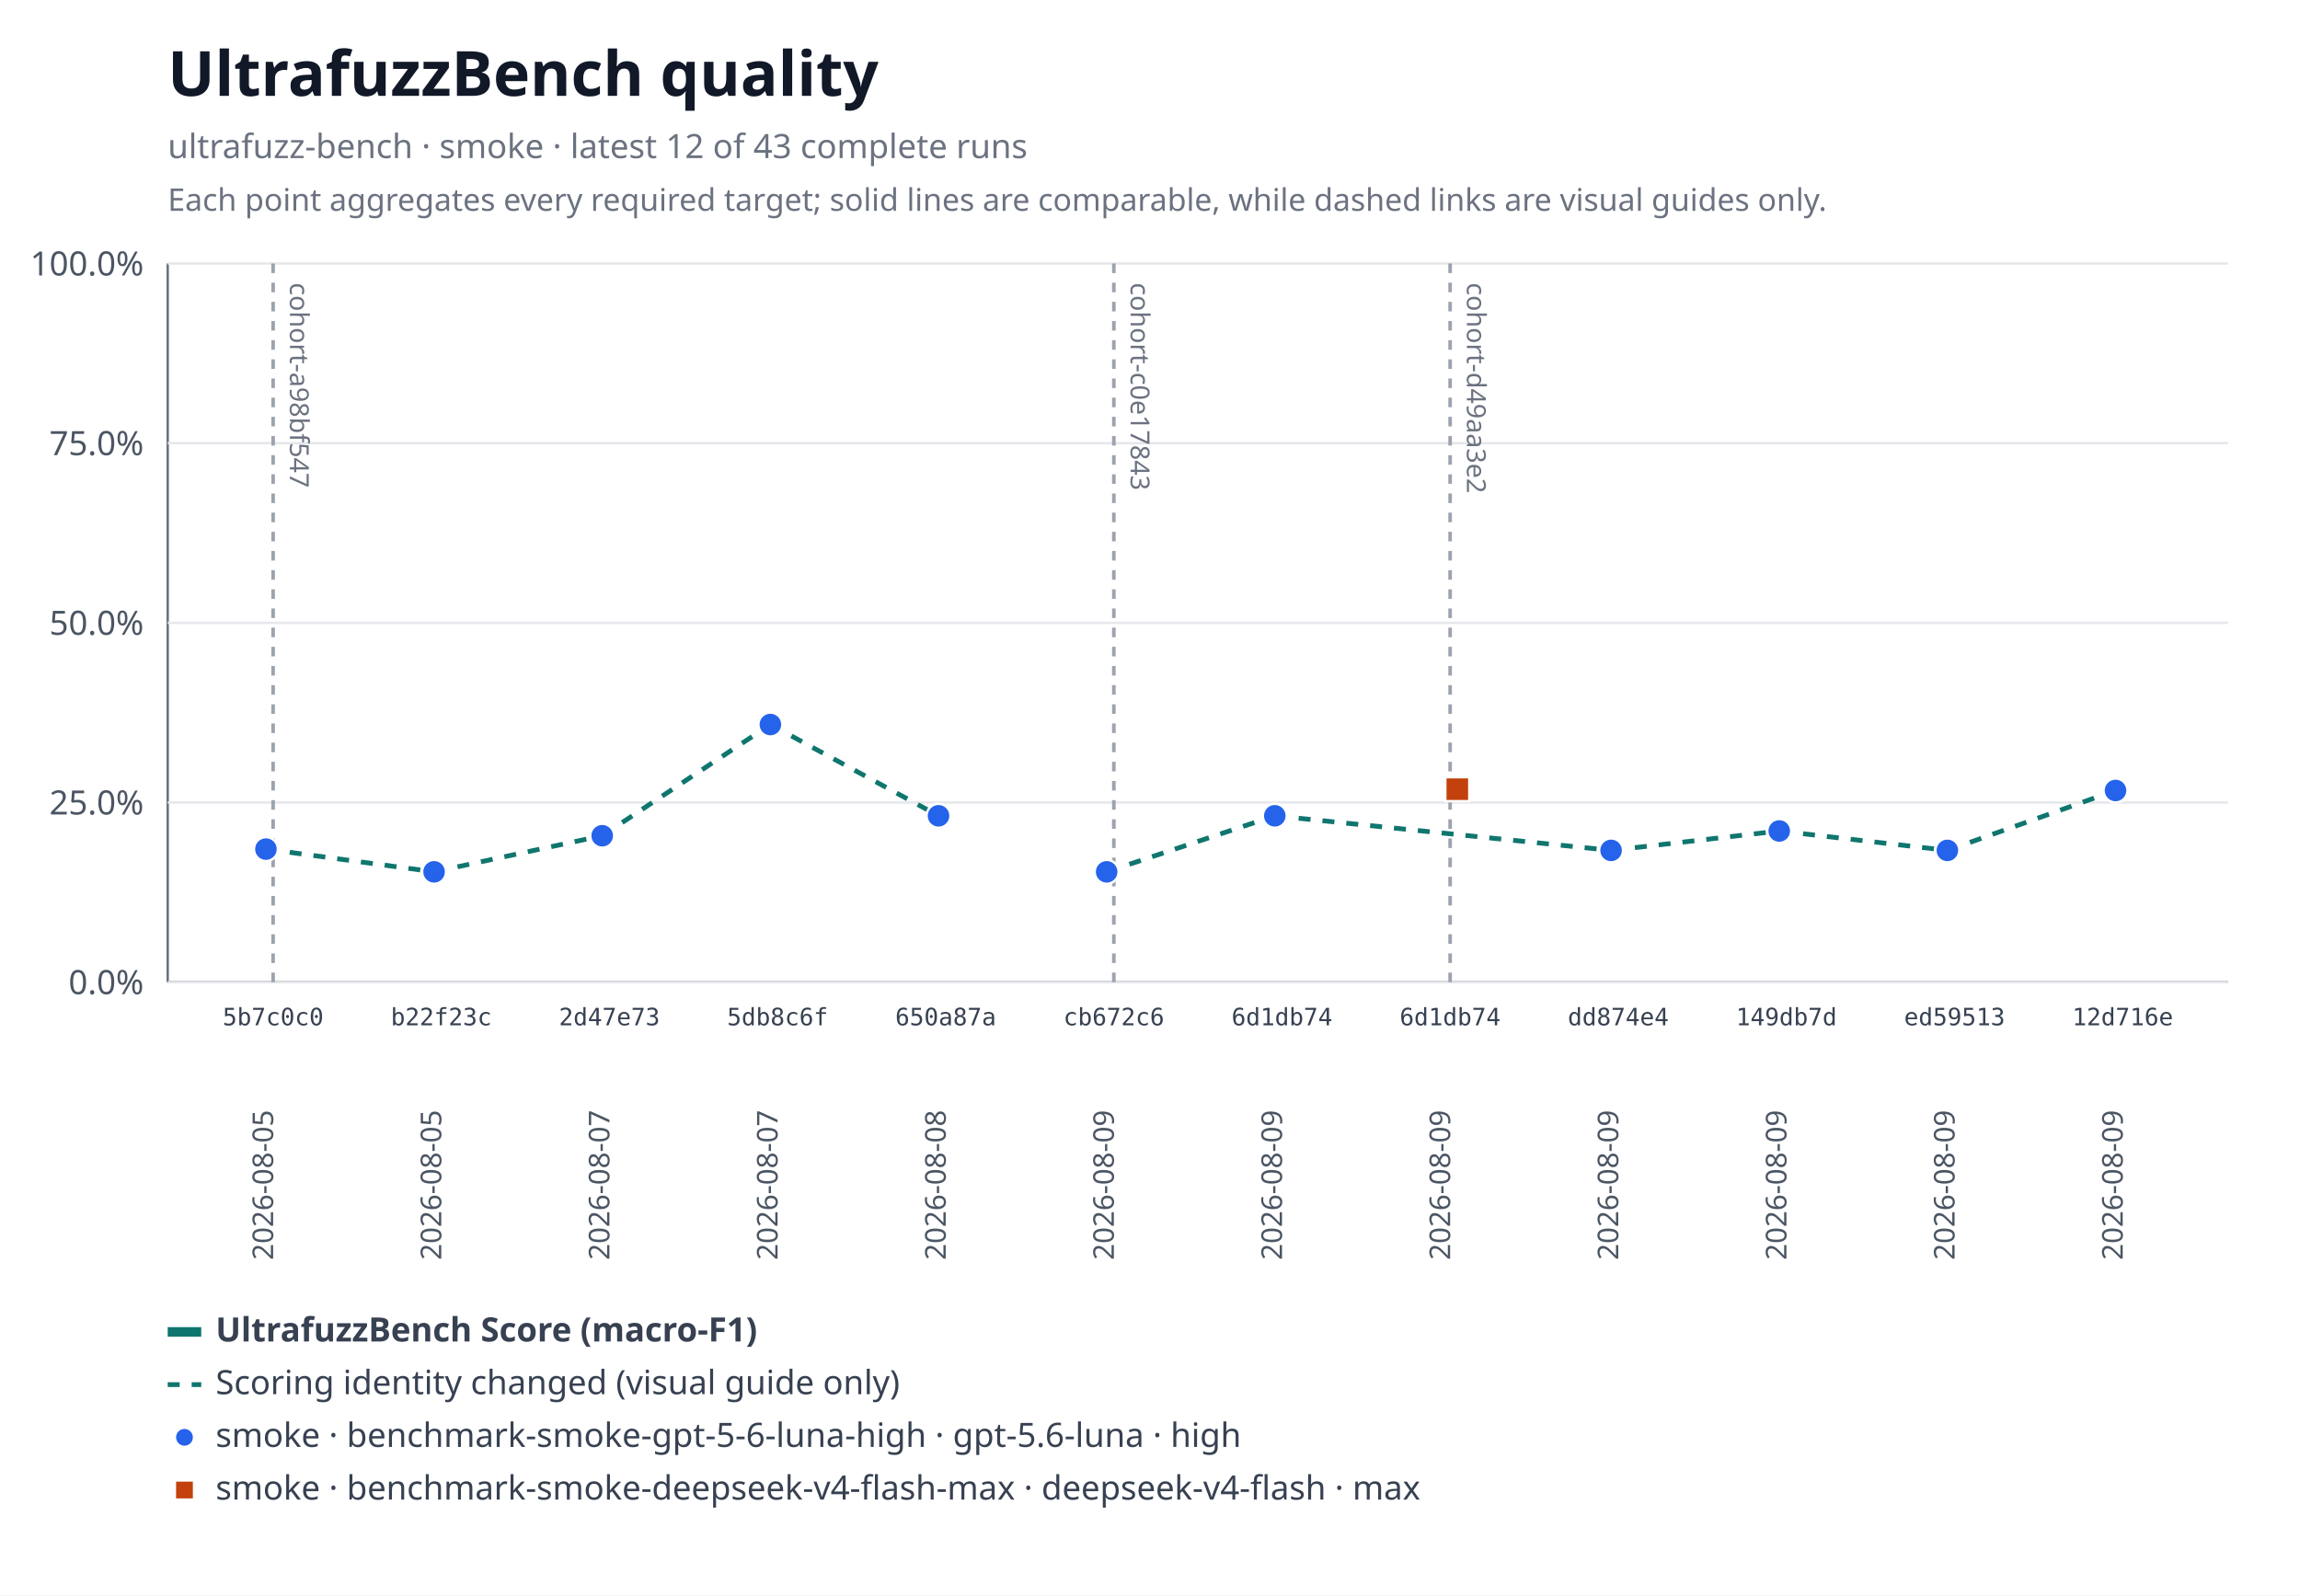
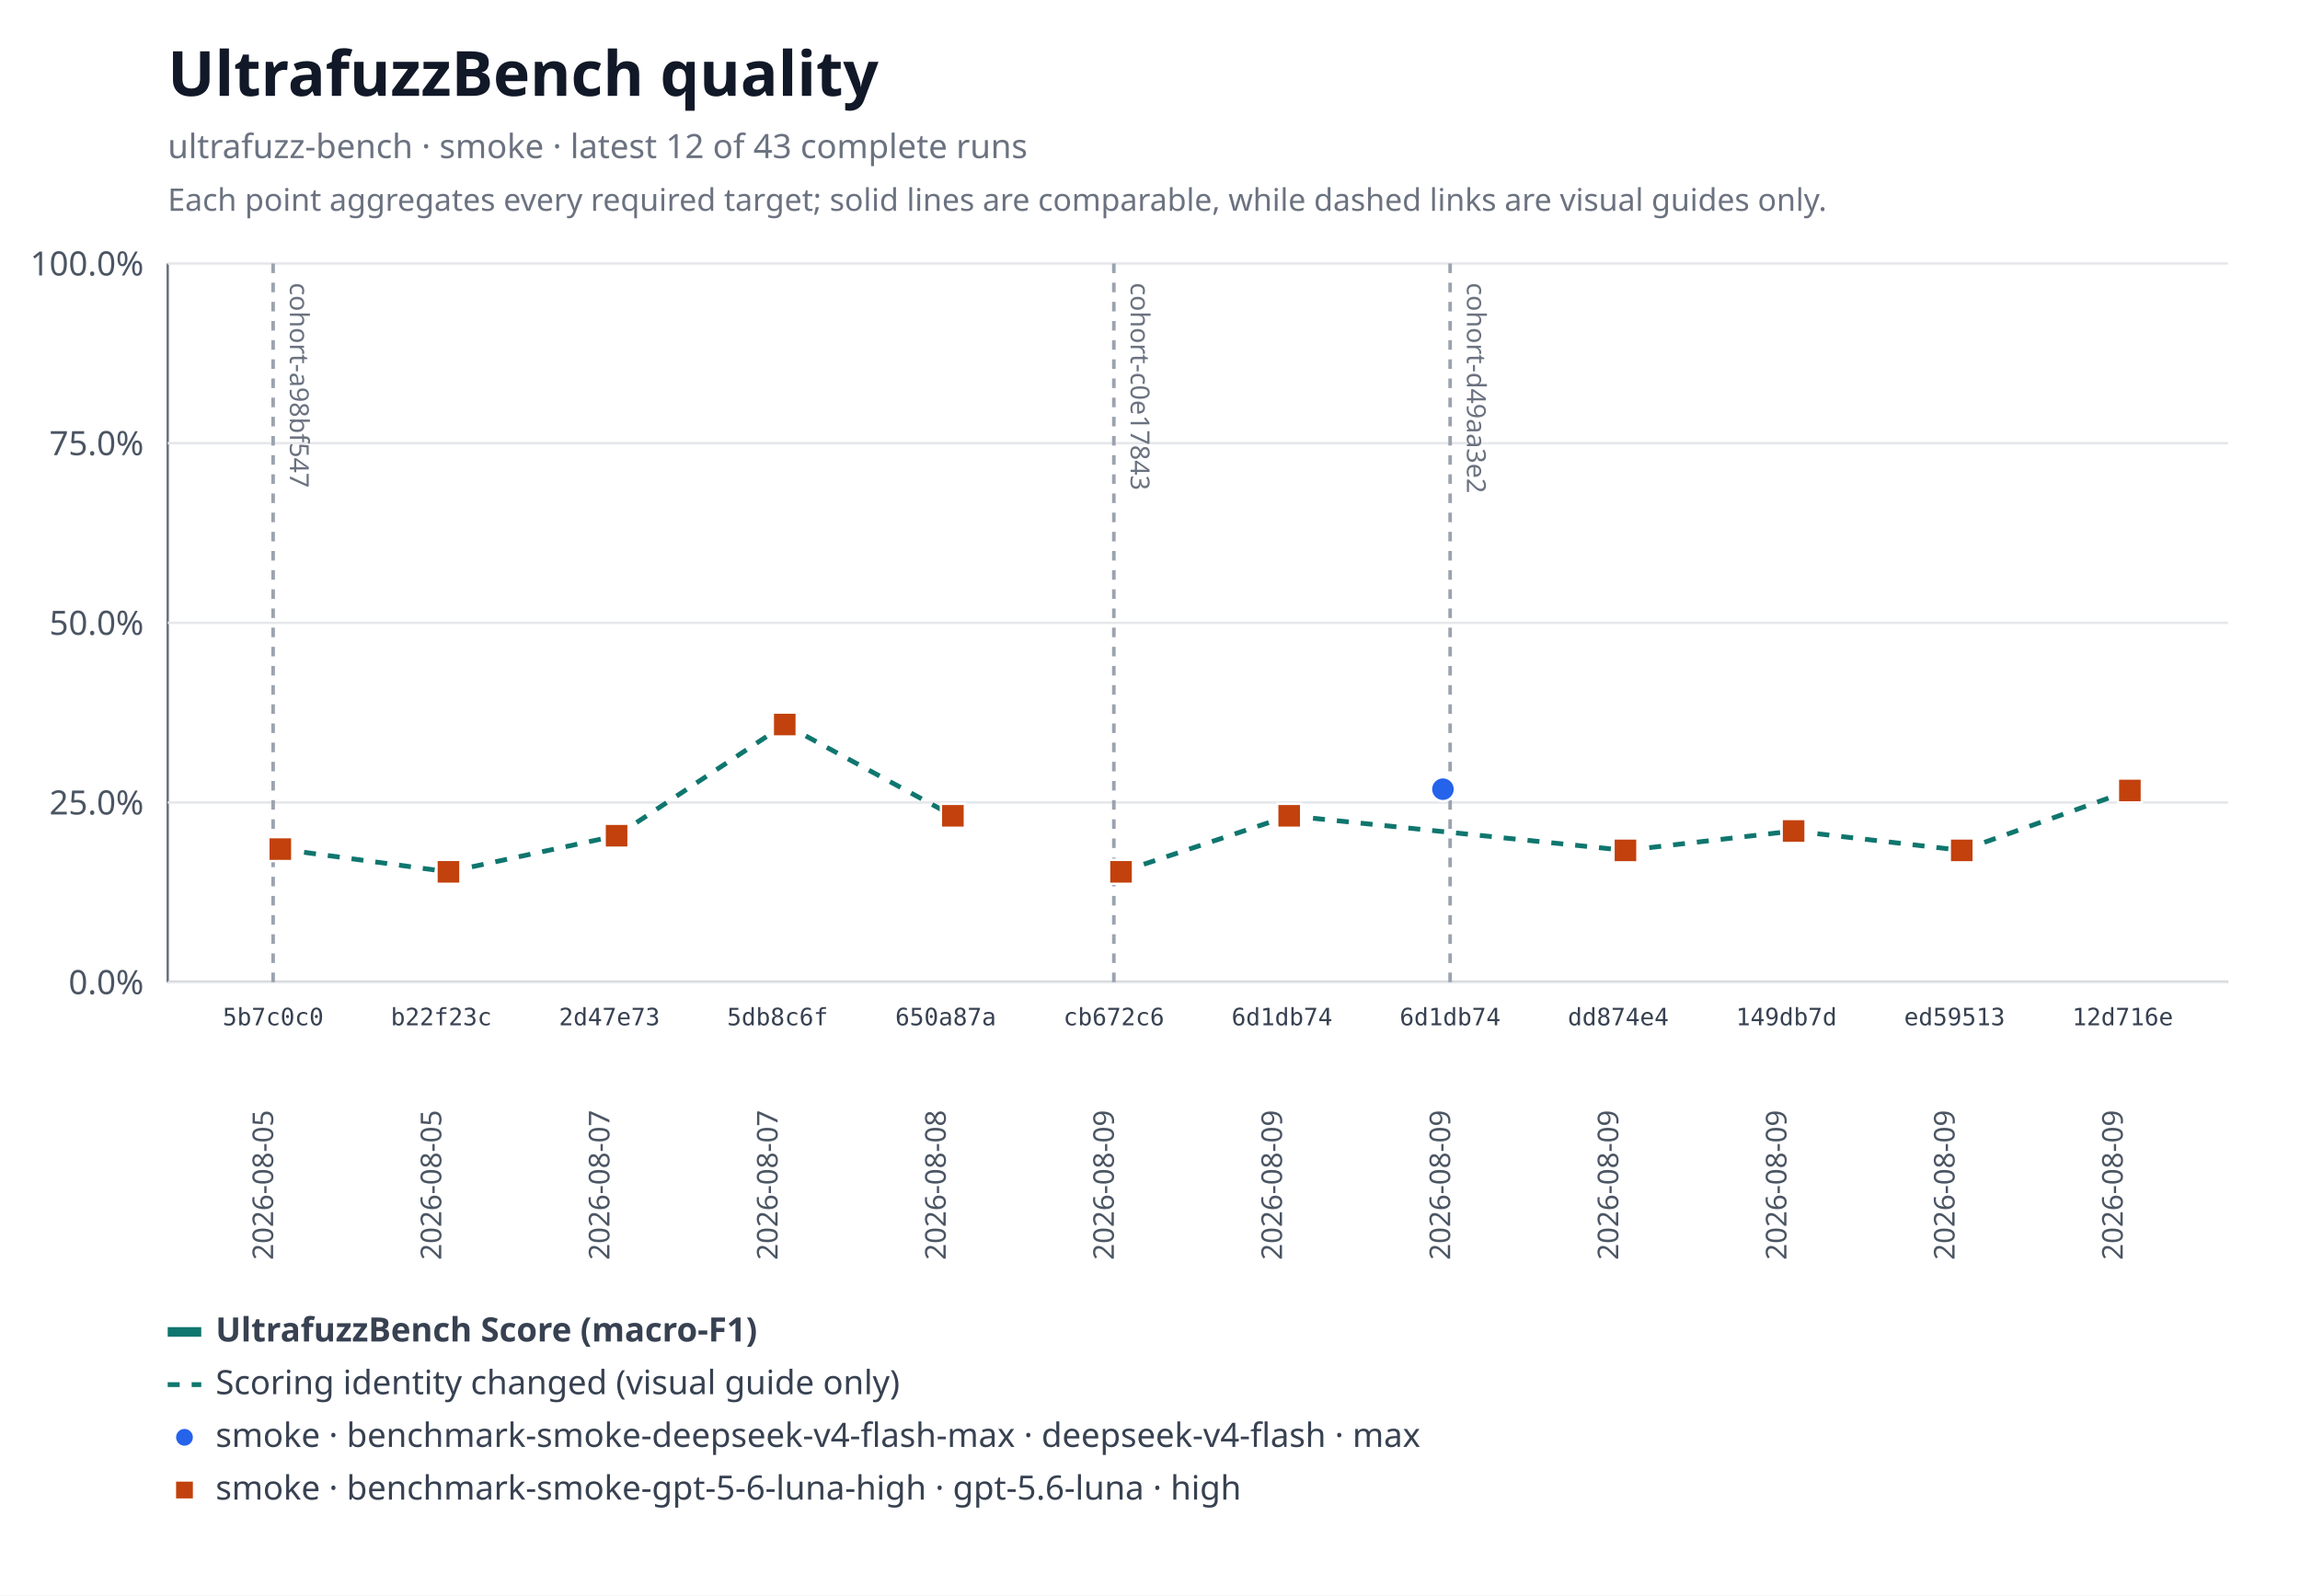
<svg xmlns="http://www.w3.org/2000/svg" xmlns:xlink="http://www.w3.org/1999/xlink" width="960" height="666" viewBox="0 0 960 666" role="img" aria-labelledby="title desc">
  <rect width="960" height="666" fill="#ffffff" />
  <text x="70" y="40" font-family="system-ui, sans-serif" font-size="26" font-weight="600" fill="#111827">UltrafuzzBench quality</text>
  <text x="70" y="66" font-family="system-ui, sans-serif" font-size="14" fill="#6b7280">ultrafuzz-bench · smoke · latest 12 of 43 complete runs</text>
  <text x="70" y="88" font-family="system-ui, sans-serif" font-size="13" fill="#6b7280">Each point aggregates every required target; solid lines are comparable, while dashed links are visual guides only.</text>
  <line x1="70" y1="110" x2="70" y2="410" stroke="#6b7280" />
  <line x1="70" y1="410" x2="930" y2="410" stroke="#6b7280" />
  <line x1="70" y1="410" x2="930" y2="410" stroke="#e5e7eb" />
  <text x="60" y="415" text-anchor="end" font-family="system-ui, sans-serif" font-size="14" fill="#4b5563">0.0%</text>
  <line x1="70" y1="335" x2="930" y2="335" stroke="#e5e7eb" />
  <text x="60" y="340" text-anchor="end" font-family="system-ui, sans-serif" font-size="14" fill="#4b5563">25.0%</text>
  <line x1="70" y1="260" x2="930" y2="260" stroke="#e5e7eb" />
  <text x="60" y="265" text-anchor="end" font-family="system-ui, sans-serif" font-size="14" fill="#4b5563">50.0%</text>
  <line x1="70" y1="185" x2="930" y2="185" stroke="#e5e7eb" />
  <text x="60" y="190" text-anchor="end" font-family="system-ui, sans-serif" font-size="14" fill="#4b5563">75.0%</text>
  <line x1="70" y1="110" x2="930" y2="110" stroke="#e5e7eb" />
  <text x="60" y="115" text-anchor="end" font-family="system-ui, sans-serif" font-size="14" fill="#4b5563">100.0%</text>
  <g data-lineage-marker="cohort-a98bf547">
    <line x1="114" y1="110" x2="114" y2="410" stroke="#9ca3af" stroke-width="1.5" stroke-dasharray="4 4" />
    <text transform="translate(121,118) rotate(90)" text-anchor="start" font-family="system-ui, sans-serif" font-size="11" fill="#6b7280">cohort-a98bf547</text>
  </g>
  <g data-lineage-marker="cohort-c0e17843">
    <line x1="464.91" y1="110" x2="464.91" y2="410" stroke="#9ca3af" stroke-width="1.5" stroke-dasharray="4 4" />
    <text transform="translate(471.91,118) rotate(90)" text-anchor="start" font-family="system-ui, sans-serif" font-size="11" fill="#6b7280">cohort-c0e17843</text>
  </g>
  <g data-lineage-marker="cohort-d49aa3e2">
    <line x1="605.27" y1="110" x2="605.27" y2="410" stroke="#9ca3af" stroke-width="1.5" stroke-dasharray="4 4" />
    <text transform="translate(612.27,118) rotate(90)" text-anchor="start" font-family="system-ui, sans-serif" font-size="11" fill="#6b7280">cohort-d49aa3e2</text>
  </g>
-   <line data-metric="f1" data-profile="benchmark-smoke-gpt-5-6-luna-high" data-continuity="scoring-change" x1="111" y1="354.45" x2="181.18" y2="363.94" stroke="#0f766e" stroke-width="2" stroke-dasharray="5 5" />
-   <line data-metric="f1" data-profile="benchmark-smoke-gpt-5-6-luna-high" data-continuity="scoring-change" x1="181.18" y1="363.94" x2="251.36" y2="348.87" stroke="#0f766e" stroke-width="2" stroke-dasharray="5 5" />
-   <line data-metric="f1" data-profile="benchmark-smoke-gpt-5-6-luna-high" data-continuity="scoring-change" x1="251.36" y1="348.87" x2="321.55" y2="302.45" stroke="#0f766e" stroke-width="2" stroke-dasharray="5 5" />
-   <line data-metric="f1" data-profile="benchmark-smoke-gpt-5-6-luna-high" data-continuity="scoring-change" x1="321.55" y1="302.45" x2="391.73" y2="340.55" stroke="#0f766e" stroke-width="2" stroke-dasharray="5 5" />
-   <line data-metric="f1" data-profile="benchmark-smoke-gpt-5-6-luna-high" data-continuity="scoring-change" x1="461.91" y1="363.94" x2="532.09" y2="340.55" stroke="#0f766e" stroke-width="2" stroke-dasharray="5 5" />
-   <line data-metric="f1" data-profile="benchmark-smoke-gpt-5-6-luna-high" data-continuity="scoring-change" x1="532.09" y1="340.55" x2="672.45" y2="354.99" stroke="#0f766e" stroke-width="2" stroke-dasharray="5 5" />
-   <line data-metric="f1" data-profile="benchmark-smoke-gpt-5-6-luna-high" data-continuity="scoring-change" x1="672.45" y1="354.99" x2="742.64" y2="346.89" stroke="#0f766e" stroke-width="2" stroke-dasharray="5 5" />
-   <line data-metric="f1" data-profile="benchmark-smoke-gpt-5-6-luna-high" data-continuity="scoring-change" x1="742.64" y1="346.89" x2="812.82" y2="354.99" stroke="#0f766e" stroke-width="2" stroke-dasharray="5 5" />
-   <line data-metric="f1" data-profile="benchmark-smoke-gpt-5-6-luna-high" data-continuity="scoring-change" x1="812.82" y1="354.99" x2="883" y2="329.98" stroke="#0f766e" stroke-width="2" stroke-dasharray="5 5" />
+   <a href="https://github.com/monad-developers/ultrafuzz/commit/6d1db74df734ad9503069c86c6eea51eff51d569" xlink:href="https://github.com/monad-developers/ultrafuzz/commit/6d1db74df734ad9503069c86c6eea51eff51d569">
+     <circle data-metric="f1" data-profile="benchmark-smoke-deepseek-v4-flash-max" fill="#2563eb" stroke="#ffffff" stroke-width="1" cx="602.27" cy="329.44" r="5" />
+   </a>
+   <line data-metric="f1" data-profile="benchmark-smoke-gpt-5-6-luna-high" data-continuity="scoring-change" x1="117" y1="354.45" x2="187.18" y2="363.94" stroke="#0f766e" stroke-width="2" stroke-dasharray="5 5" />
+   <line data-metric="f1" data-profile="benchmark-smoke-gpt-5-6-luna-high" data-continuity="scoring-change" x1="187.18" y1="363.94" x2="257.36" y2="348.87" stroke="#0f766e" stroke-width="2" stroke-dasharray="5 5" />
+   <line data-metric="f1" data-profile="benchmark-smoke-gpt-5-6-luna-high" data-continuity="scoring-change" x1="257.36" y1="348.87" x2="327.55" y2="302.45" stroke="#0f766e" stroke-width="2" stroke-dasharray="5 5" />
+   <line data-metric="f1" data-profile="benchmark-smoke-gpt-5-6-luna-high" data-continuity="scoring-change" x1="327.55" y1="302.45" x2="397.73" y2="340.55" stroke="#0f766e" stroke-width="2" stroke-dasharray="5 5" />
+   <line data-metric="f1" data-profile="benchmark-smoke-gpt-5-6-luna-high" data-continuity="scoring-change" x1="467.91" y1="363.94" x2="538.09" y2="340.55" stroke="#0f766e" stroke-width="2" stroke-dasharray="5 5" />
+   <line data-metric="f1" data-profile="benchmark-smoke-gpt-5-6-luna-high" data-continuity="scoring-change" x1="538.09" y1="340.55" x2="678.45" y2="354.99" stroke="#0f766e" stroke-width="2" stroke-dasharray="5 5" />
+   <line data-metric="f1" data-profile="benchmark-smoke-gpt-5-6-luna-high" data-continuity="scoring-change" x1="678.45" y1="354.99" x2="748.64" y2="346.89" stroke="#0f766e" stroke-width="2" stroke-dasharray="5 5" />
+   <line data-metric="f1" data-profile="benchmark-smoke-gpt-5-6-luna-high" data-continuity="scoring-change" x1="748.64" y1="346.89" x2="818.82" y2="354.99" stroke="#0f766e" stroke-width="2" stroke-dasharray="5 5" />
+   <line data-metric="f1" data-profile="benchmark-smoke-gpt-5-6-luna-high" data-continuity="scoring-change" x1="818.82" y1="354.99" x2="889" y2="329.98" stroke="#0f766e" stroke-width="2" stroke-dasharray="5 5" />
  <a href="https://github.com/monad-developers/ultrafuzz/commit/5b7c0c0d13461dd479952f772d71fa3657874a7e" xlink:href="https://github.com/monad-developers/ultrafuzz/commit/5b7c0c0d13461dd479952f772d71fa3657874a7e">
-     <circle data-metric="f1" data-profile="benchmark-smoke-gpt-5-6-luna-high" fill="#2563eb" stroke="#ffffff" stroke-width="1" cx="111" cy="354.45" r="5" />
+     <rect data-metric="f1" data-profile="benchmark-smoke-gpt-5-6-luna-high" fill="#c2410c" stroke="#ffffff" stroke-width="1" x="112" y="349.45" width="10" height="10" />
  </a>
  <a href="https://github.com/monad-developers/ultrafuzz/commit/b22f23c6a6787014f7ac35d6c7dbcc4101482c5f" xlink:href="https://github.com/monad-developers/ultrafuzz/commit/b22f23c6a6787014f7ac35d6c7dbcc4101482c5f">
-     <circle data-metric="f1" data-profile="benchmark-smoke-gpt-5-6-luna-high" fill="#2563eb" stroke="#ffffff" stroke-width="1" cx="181.18" cy="363.94" r="5" />
+     <rect data-metric="f1" data-profile="benchmark-smoke-gpt-5-6-luna-high" fill="#c2410c" stroke="#ffffff" stroke-width="1" x="182.18" y="358.94" width="10" height="10" />
  </a>
  <a href="https://github.com/monad-developers/ultrafuzz/commit/2d47e73d15bf74184d8672ae39799ff4cff018fd" xlink:href="https://github.com/monad-developers/ultrafuzz/commit/2d47e73d15bf74184d8672ae39799ff4cff018fd">
-     <circle data-metric="f1" data-profile="benchmark-smoke-gpt-5-6-luna-high" fill="#2563eb" stroke="#ffffff" stroke-width="1" cx="251.36" cy="348.87" r="5" />
+     <rect data-metric="f1" data-profile="benchmark-smoke-gpt-5-6-luna-high" fill="#c2410c" stroke="#ffffff" stroke-width="1" x="252.36" y="343.87" width="10" height="10" />
  </a>
  <a href="https://github.com/monad-developers/ultrafuzz/commit/5db8c6febeaddeb012d60f34c96b28009fda1ff9" xlink:href="https://github.com/monad-developers/ultrafuzz/commit/5db8c6febeaddeb012d60f34c96b28009fda1ff9">
-     <circle data-metric="f1" data-profile="benchmark-smoke-gpt-5-6-luna-high" fill="#2563eb" stroke="#ffffff" stroke-width="1" cx="321.55" cy="302.45" r="5" />
+     <rect data-metric="f1" data-profile="benchmark-smoke-gpt-5-6-luna-high" fill="#c2410c" stroke="#ffffff" stroke-width="1" x="322.55" y="297.45" width="10" height="10" />
  </a>
  <a href="https://github.com/monad-developers/ultrafuzz/commit/650a87aac8cf0d02d1ad698de39e8b30e39c94d4" xlink:href="https://github.com/monad-developers/ultrafuzz/commit/650a87aac8cf0d02d1ad698de39e8b30e39c94d4">
-     <circle data-metric="f1" data-profile="benchmark-smoke-gpt-5-6-luna-high" fill="#2563eb" stroke="#ffffff" stroke-width="1" cx="391.73" cy="340.55" r="5" />
+     <rect data-metric="f1" data-profile="benchmark-smoke-gpt-5-6-luna-high" fill="#c2410c" stroke="#ffffff" stroke-width="1" x="392.73" y="335.55" width="10" height="10" />
  </a>
  <a href="https://github.com/monad-developers/ultrafuzz/commit/cb672c67bbe1255a0c96dc2e89653e7422f2246b" xlink:href="https://github.com/monad-developers/ultrafuzz/commit/cb672c67bbe1255a0c96dc2e89653e7422f2246b">
-     <circle data-metric="f1" data-profile="benchmark-smoke-gpt-5-6-luna-high" fill="#2563eb" stroke="#ffffff" stroke-width="1" cx="461.91" cy="363.94" r="5" />
+     <rect data-metric="f1" data-profile="benchmark-smoke-gpt-5-6-luna-high" fill="#c2410c" stroke="#ffffff" stroke-width="1" x="462.91" y="358.94" width="10" height="10" />
  </a>
  <a href="https://github.com/monad-developers/ultrafuzz/commit/6d1db74df734ad9503069c86c6eea51eff51d569" xlink:href="https://github.com/monad-developers/ultrafuzz/commit/6d1db74df734ad9503069c86c6eea51eff51d569">
-     <circle data-metric="f1" data-profile="benchmark-smoke-gpt-5-6-luna-high" fill="#2563eb" stroke="#ffffff" stroke-width="1" cx="532.09" cy="340.55" r="5" />
+     <rect data-metric="f1" data-profile="benchmark-smoke-gpt-5-6-luna-high" fill="#c2410c" stroke="#ffffff" stroke-width="1" x="533.09" y="335.55" width="10" height="10" />
  </a>
  <a href="https://github.com/monad-developers/ultrafuzz/commit/dd874e457a279f9d3bb294c5dd34ce2c3bf920af" xlink:href="https://github.com/monad-developers/ultrafuzz/commit/dd874e457a279f9d3bb294c5dd34ce2c3bf920af">
-     <circle data-metric="f1" data-profile="benchmark-smoke-gpt-5-6-luna-high" fill="#2563eb" stroke="#ffffff" stroke-width="1" cx="672.45" cy="354.99" r="5" />
+     <rect data-metric="f1" data-profile="benchmark-smoke-gpt-5-6-luna-high" fill="#c2410c" stroke="#ffffff" stroke-width="1" x="673.45" y="349.99" width="10" height="10" />
  </a>
  <a href="https://github.com/monad-developers/ultrafuzz/commit/149db7d63ea95fb2114497205493891b66f9acf2" xlink:href="https://github.com/monad-developers/ultrafuzz/commit/149db7d63ea95fb2114497205493891b66f9acf2">
-     <circle data-metric="f1" data-profile="benchmark-smoke-gpt-5-6-luna-high" fill="#2563eb" stroke="#ffffff" stroke-width="1" cx="742.64" cy="346.89" r="5" />
+     <rect data-metric="f1" data-profile="benchmark-smoke-gpt-5-6-luna-high" fill="#c2410c" stroke="#ffffff" stroke-width="1" x="743.64" y="341.89" width="10" height="10" />
  </a>
  <a href="https://github.com/monad-developers/ultrafuzz/commit/ed5951333d778534fe65718aa660831062f74594" xlink:href="https://github.com/monad-developers/ultrafuzz/commit/ed5951333d778534fe65718aa660831062f74594">
-     <circle data-metric="f1" data-profile="benchmark-smoke-gpt-5-6-luna-high" fill="#2563eb" stroke="#ffffff" stroke-width="1" cx="812.82" cy="354.99" r="5" />
+     <rect data-metric="f1" data-profile="benchmark-smoke-gpt-5-6-luna-high" fill="#c2410c" stroke="#ffffff" stroke-width="1" x="813.82" y="349.99" width="10" height="10" />
  </a>
  <a href="https://github.com/monad-developers/ultrafuzz/commit/12d716e4a443c1e5149f9578c18ce78fa7e2cf4a" xlink:href="https://github.com/monad-developers/ultrafuzz/commit/12d716e4a443c1e5149f9578c18ce78fa7e2cf4a">
-     <circle data-metric="f1" data-profile="benchmark-smoke-gpt-5-6-luna-high" fill="#2563eb" stroke="#ffffff" stroke-width="1" cx="883" cy="329.98" r="5" />
-   </a>
-   <a href="https://github.com/monad-developers/ultrafuzz/commit/6d1db74df734ad9503069c86c6eea51eff51d569" xlink:href="https://github.com/monad-developers/ultrafuzz/commit/6d1db74df734ad9503069c86c6eea51eff51d569">
-     <rect data-metric="f1" data-profile="benchmark-smoke-deepseek-v4-flash-max" fill="#c2410c" stroke="#ffffff" stroke-width="1" x="603.27" y="324.44" width="10" height="10" />
+     <rect data-metric="f1" data-profile="benchmark-smoke-gpt-5-6-luna-high" fill="#c2410c" stroke="#ffffff" stroke-width="1" x="884" y="324.98" width="10" height="10" />
  </a>
  <text x="114" y="428" text-anchor="middle" font-family="ui-monospace, monospace" font-size="10" fill="#374151">5b7c0c0</text>
  <text transform="translate(114,526) rotate(-90)" text-anchor="start" font-family="system-ui, sans-serif" font-size="12" fill="#4b5563">2026-08-05</text>
  <text x="184.18" y="428" text-anchor="middle" font-family="ui-monospace, monospace" font-size="10" fill="#374151">b22f23c</text>
  <text transform="translate(184.18,526) rotate(-90)" text-anchor="start" font-family="system-ui, sans-serif" font-size="12" fill="#4b5563">2026-08-05</text>
  <text x="254.36" y="428" text-anchor="middle" font-family="ui-monospace, monospace" font-size="10" fill="#374151">2d47e73</text>
  <text transform="translate(254.36,526) rotate(-90)" text-anchor="start" font-family="system-ui, sans-serif" font-size="12" fill="#4b5563">2026-08-07</text>
  <text x="324.55" y="428" text-anchor="middle" font-family="ui-monospace, monospace" font-size="10" fill="#374151">5db8c6f</text>
  <text transform="translate(324.55,526) rotate(-90)" text-anchor="start" font-family="system-ui, sans-serif" font-size="12" fill="#4b5563">2026-08-07</text>
  <text x="394.73" y="428" text-anchor="middle" font-family="ui-monospace, monospace" font-size="10" fill="#374151">650a87a</text>
  <text transform="translate(394.73,526) rotate(-90)" text-anchor="start" font-family="system-ui, sans-serif" font-size="12" fill="#4b5563">2026-08-08</text>
  <text x="464.91" y="428" text-anchor="middle" font-family="ui-monospace, monospace" font-size="10" fill="#374151">cb672c6</text>
  <text transform="translate(464.91,526) rotate(-90)" text-anchor="start" font-family="system-ui, sans-serif" font-size="12" fill="#4b5563">2026-08-09</text>
  <text x="535.09" y="428" text-anchor="middle" font-family="ui-monospace, monospace" font-size="10" fill="#374151">6d1db74</text>
  <text transform="translate(535.09,526) rotate(-90)" text-anchor="start" font-family="system-ui, sans-serif" font-size="12" fill="#4b5563">2026-08-09</text>
  <text x="605.27" y="428" text-anchor="middle" font-family="ui-monospace, monospace" font-size="10" fill="#374151">6d1db74</text>
  <text transform="translate(605.27,526) rotate(-90)" text-anchor="start" font-family="system-ui, sans-serif" font-size="12" fill="#4b5563">2026-08-09</text>
  <text x="675.45" y="428" text-anchor="middle" font-family="ui-monospace, monospace" font-size="10" fill="#374151">dd874e4</text>
  <text transform="translate(675.45,526) rotate(-90)" text-anchor="start" font-family="system-ui, sans-serif" font-size="12" fill="#4b5563">2026-08-09</text>
  <text x="745.64" y="428" text-anchor="middle" font-family="ui-monospace, monospace" font-size="10" fill="#374151">149db7d</text>
  <text transform="translate(745.64,526) rotate(-90)" text-anchor="start" font-family="system-ui, sans-serif" font-size="12" fill="#4b5563">2026-08-09</text>
  <text x="815.82" y="428" text-anchor="middle" font-family="ui-monospace, monospace" font-size="10" fill="#374151">ed59513</text>
  <text transform="translate(815.82,526) rotate(-90)" text-anchor="start" font-family="system-ui, sans-serif" font-size="12" fill="#4b5563">2026-08-09</text>
  <text x="886" y="428" text-anchor="middle" font-family="ui-monospace, monospace" font-size="10" fill="#374151">12d716e</text>
  <text transform="translate(886,526) rotate(-90)" text-anchor="start" font-family="system-ui, sans-serif" font-size="12" fill="#4b5563">2026-08-09</text>
  <line x1="70" y1="556" x2="84" y2="556" stroke="#0f766e" stroke-width="4" />
  <text x="90" y="560" font-family="system-ui, sans-serif" font-size="14" font-weight="600" fill="#374151">UltrafuzzBench Score (macro-F1)</text>
  <line x1="70" y1="578" x2="84" y2="578" stroke="#0f766e" stroke-width="2" stroke-dasharray="5 5" />
  <text x="90" y="582" font-family="system-ui, sans-serif" font-size="14" fill="#374151">Scoring identity changed (visual guide only)</text>
  <circle fill="#2563eb" stroke="#ffffff" stroke-width="1" cx="77" cy="600" r="4" />
-   <text x="90" y="604" font-family="system-ui, sans-serif" font-size="14" fill="#374151">smoke · benchmark-smoke-gpt-5-6-luna-high · gpt-5.6-luna · high</text>
+   <text x="90" y="604" font-family="system-ui, sans-serif" font-size="14" fill="#374151">smoke · benchmark-smoke-deepseek-v4-flash-max · deepseek-v4-flash · max</text>
  <rect fill="#c2410c" stroke="#ffffff" stroke-width="1" x="73" y="618" width="8" height="8" />
-   <text x="90" y="626" font-family="system-ui, sans-serif" font-size="14" fill="#374151">smoke · benchmark-smoke-deepseek-v4-flash-max · deepseek-v4-flash · max</text>
+   <text x="90" y="626" font-family="system-ui, sans-serif" font-size="14" fill="#374151">smoke · benchmark-smoke-gpt-5-6-luna-high · gpt-5.6-luna · high</text>
</svg>
